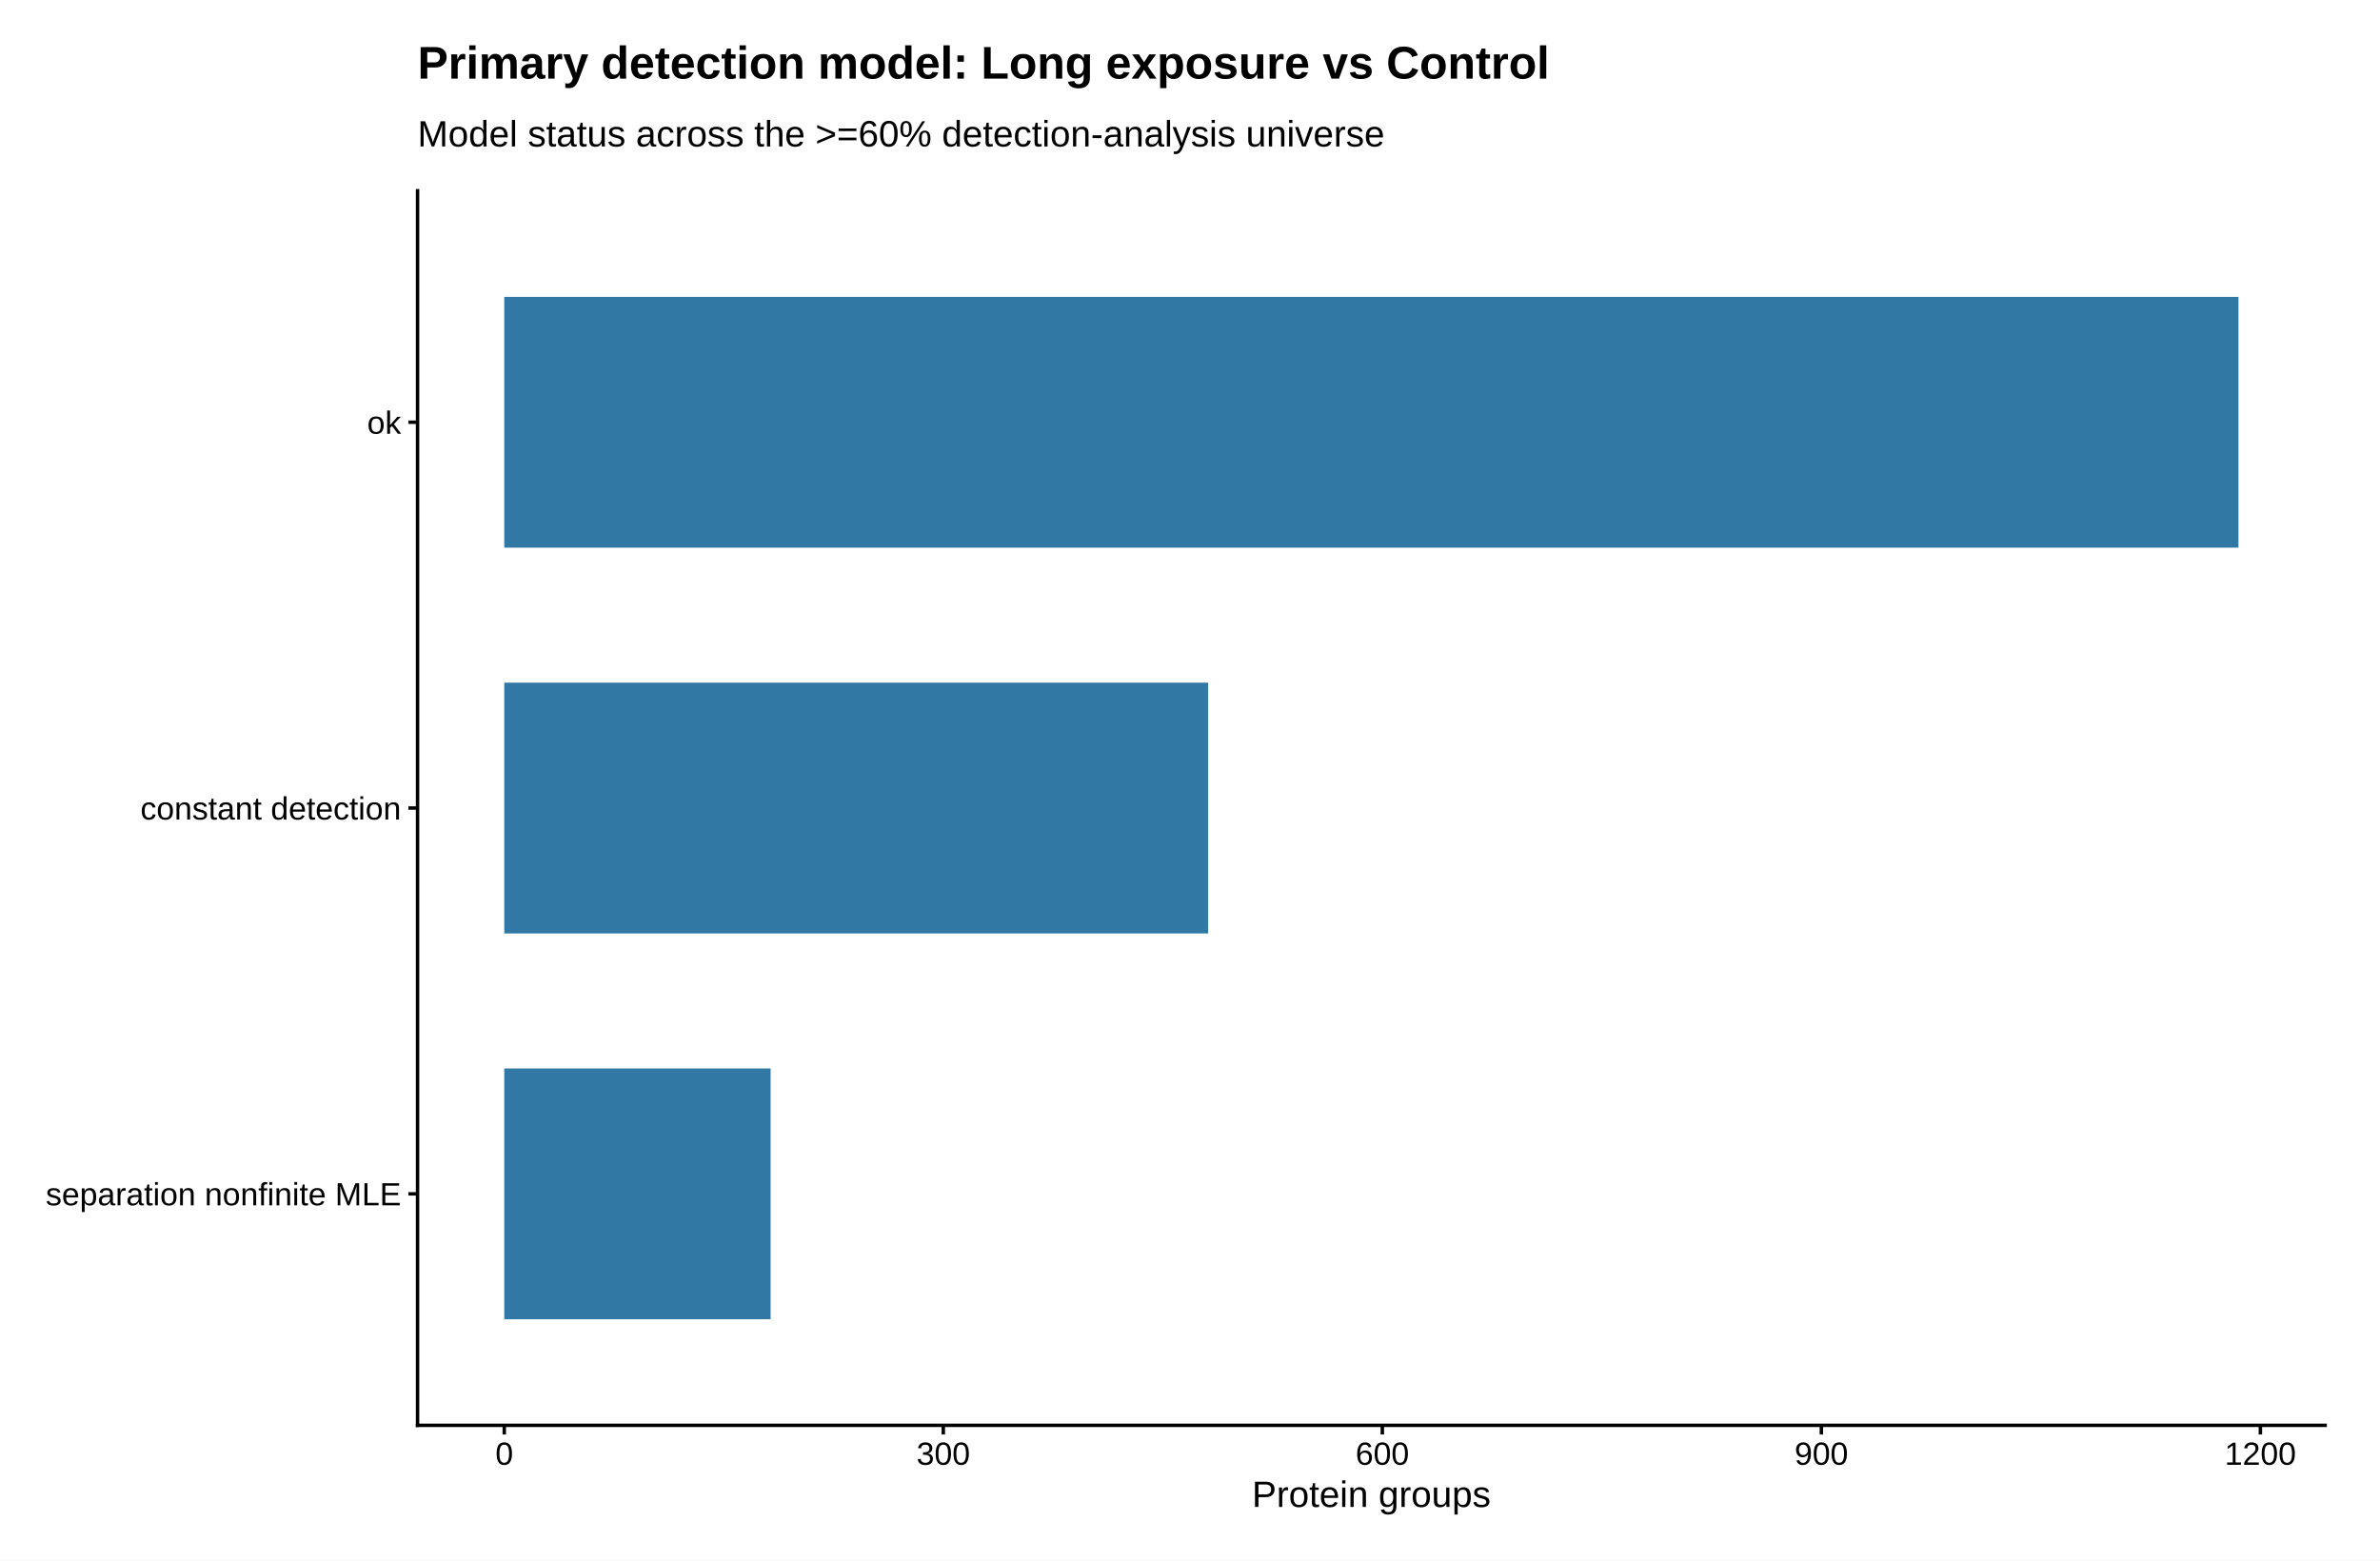
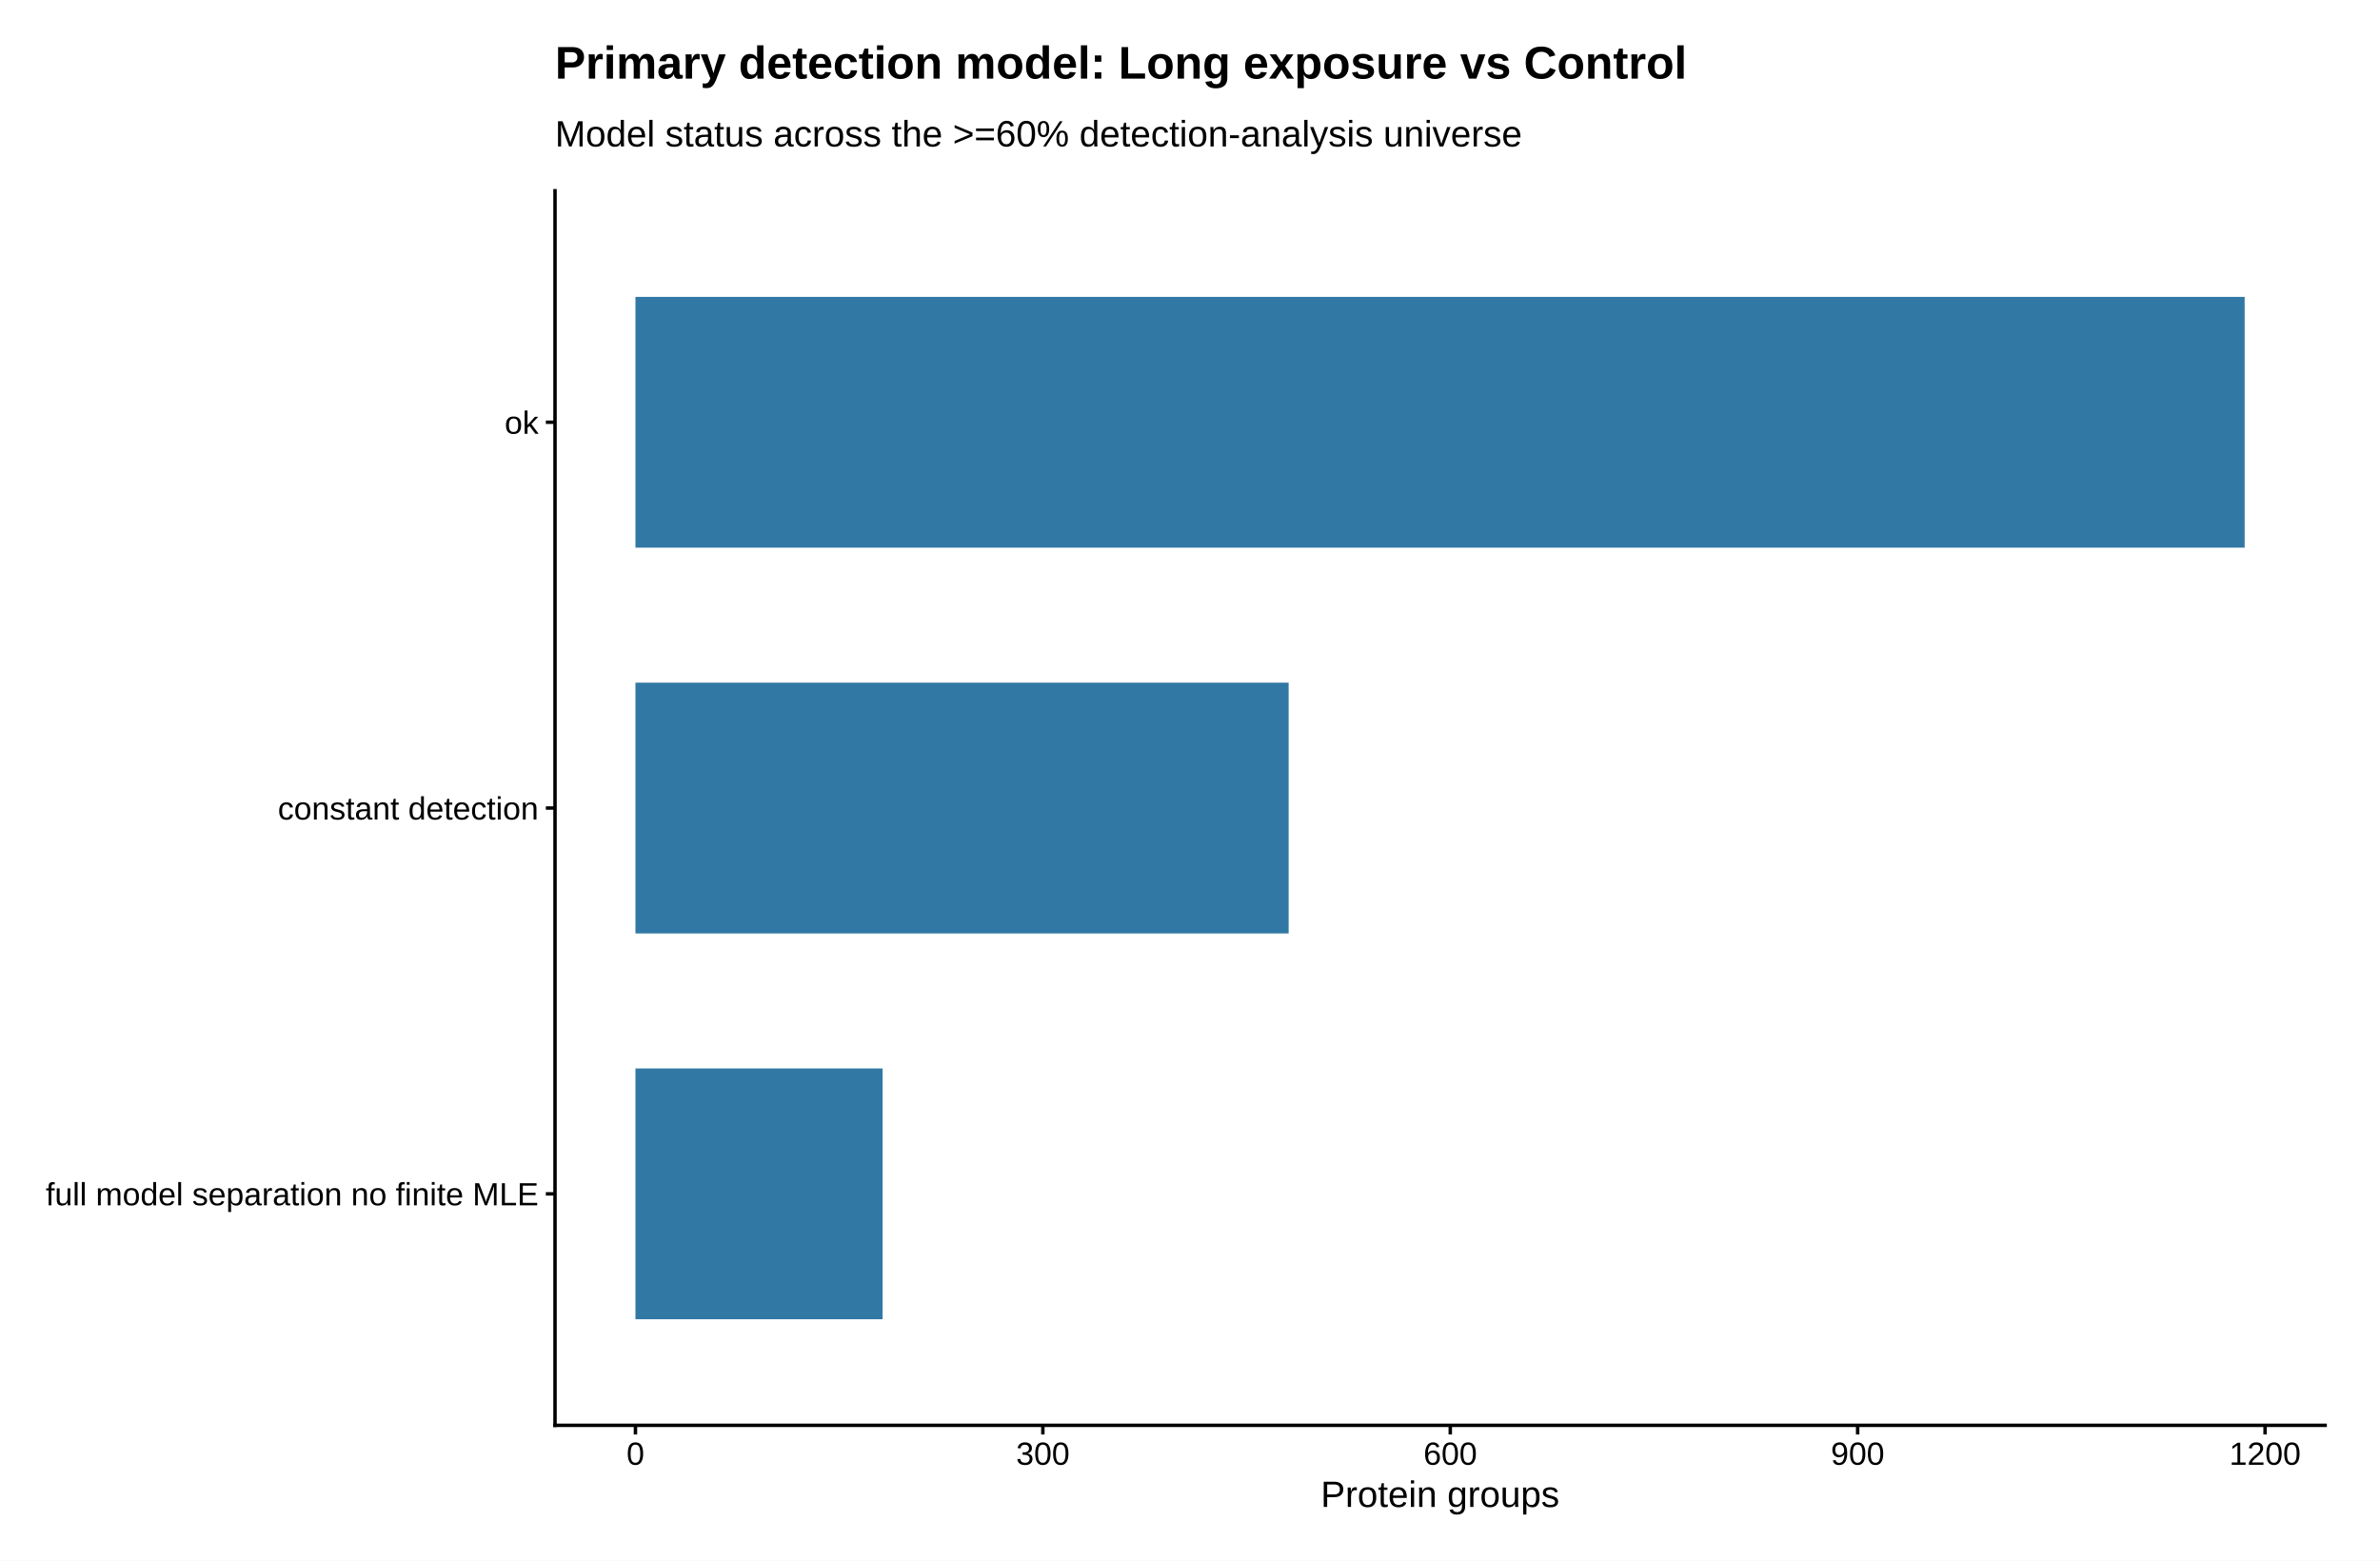
<svg xmlns="http://www.w3.org/2000/svg" class="svglite" width="518.74pt" height="340.16pt" viewBox="0 0 518.74 340.16">
  <defs>
    <style type="text/css">
    .svglite line, .svglite polyline, .svglite polygon, .svglite path, .svglite rect, .svglite circle {
      fill: none;
      stroke: #000000;
      stroke-linecap: round;
      stroke-linejoin: round;
      stroke-miterlimit: 10.00;
    }
    .svglite text {
      white-space: pre;
    }
  </style>
  </defs>
  <rect width="100%" height="100%" style="stroke: none; fill: #FFFFFF;" />
  <defs>
    <clipPath id="cpMC4wMHw1MTguNzR8MC4wMHwzNDAuMTY=">
      <rect x="0.00" y="0.00" width="518.74" height="340.16" />
    </clipPath>
  </defs>
  <g clip-path="url(#cpMC4wMHw1MTguNzR8MC4wMHwzNDAuMTY=)">
    <rect x="0.00" y="0.00" width="518.74" height="340.16" style="stroke-width: 0.78; stroke: #FFFFFF; fill: #FFFFFF;" />
  </g>
  <defs>
-     <clipPath id="cpOTEuMDF8NTA2Ljc4fDQxLjU5fDMxMC43Mg==">
-       <rect x="91.01" y="41.59" width="415.78" height="269.13" />
+     <clipPath id="cpMTIwLjk3fDUwNi43OHw0MS41OXwzMTAuNzI=">
+       <rect x="120.97" y="41.59" width="385.82" height="269.13" />
    </clipPath>
  </defs>
-   <g clip-path="url(#cpOTEuMDF8NTA2Ljc4fDQxLjU5fDMxMC43Mg==)">
-     <rect x="91.01" y="41.59" width="415.78" height="269.13" style="stroke-width: 0.78; stroke: none; fill: #FFFFFF;" />
-     <rect x="109.91" y="148.82" width="153.42" height="54.67" style="stroke-width: 0.78; stroke: none; stroke-linecap: butt; stroke-linejoin: miter; fill: #3178A5;" />
-     <rect x="109.91" y="64.72" width="377.98" height="54.67" style="stroke-width: 0.78; stroke: none; stroke-linecap: butt; stroke-linejoin: miter; fill: #3178A5;" />
-     <rect x="109.91" y="232.92" width="58.05" height="54.67" style="stroke-width: 0.78; stroke: none; stroke-linecap: butt; stroke-linejoin: miter; fill: #3178A5;" />
+   <g clip-path="url(#cpMTIwLjk3fDUwNi43OHw0MS41OXwzMTAuNzI=)">
+     <rect x="120.97" y="41.59" width="385.82" height="269.13" style="stroke-width: 0.78; stroke: none; fill: #FFFFFF;" />
+     <rect x="138.50" y="148.82" width="142.37" height="54.67" style="stroke-width: 0.78; stroke: none; stroke-linecap: butt; stroke-linejoin: miter; fill: #3178A5;" />
+     <rect x="138.50" y="232.92" width="53.87" height="54.67" style="stroke-width: 0.78; stroke: none; stroke-linecap: butt; stroke-linejoin: miter; fill: #3178A5;" />
+     <rect x="138.50" y="64.72" width="350.74" height="54.67" style="stroke-width: 0.78; stroke: none; stroke-linecap: butt; stroke-linejoin: miter; fill: #3178A5;" />
  </g>
  <g clip-path="url(#cpMC4wMHw1MTguNzR8MC4wMHwzNDAuMTY=)">
-     <polyline points="91.01,310.72 91.01,41.59 " style="stroke-width: 0.75; stroke-linecap: square;" />
-     <text x="87.42" y="262.76" text-anchor="end" style="font-size: 7.00px; font-family: &quot;Arial&quot;;" textLength="77.46px" lengthAdjust="spacingAndGlyphs">separation nonfinite MLE</text>
-     <text x="87.42" y="178.66" text-anchor="end" style="font-size: 7.00px; font-family: &quot;Arial&quot;;" textLength="56.83px" lengthAdjust="spacingAndGlyphs">constant detection</text>
-     <text x="87.42" y="94.56" text-anchor="end" style="font-size: 7.00px; font-family: &quot;Arial&quot;;" textLength="7.39px" lengthAdjust="spacingAndGlyphs">ok</text>
-     <polyline points="89.01,260.26 91.01,260.26 " style="stroke-width: 0.75; stroke-linecap: butt;" />
-     <polyline points="89.01,176.15 91.01,176.15 " style="stroke-width: 0.75; stroke-linecap: butt;" />
-     <polyline points="89.01,92.05 91.01,92.05 " style="stroke-width: 0.75; stroke-linecap: butt;" />
-     <polyline points="91.01,310.72 506.78,310.72 " style="stroke-width: 0.75; stroke-linecap: square;" />
-     <polyline points="109.91,312.71 109.91,310.72 " style="stroke-width: 0.75; stroke-linecap: butt;" />
-     <polyline points="205.60,312.71 205.60,310.72 " style="stroke-width: 0.75; stroke-linecap: butt;" />
-     <polyline points="301.29,312.71 301.29,310.72 " style="stroke-width: 0.75; stroke-linecap: butt;" />
-     <polyline points="396.98,312.71 396.98,310.72 " style="stroke-width: 0.75; stroke-linecap: butt;" />
-     <polyline points="492.67,312.71 492.67,310.72 " style="stroke-width: 0.75; stroke-linecap: butt;" />
-     <text x="109.91" y="319.32" text-anchor="middle" style="font-size: 7.00px; font-family: &quot;Arial&quot;;" textLength="3.90px" lengthAdjust="spacingAndGlyphs">0</text>
-     <text x="205.60" y="319.32" text-anchor="middle" style="font-size: 7.00px; font-family: &quot;Arial&quot;;" textLength="11.69px" lengthAdjust="spacingAndGlyphs">300</text>
-     <text x="301.29" y="319.32" text-anchor="middle" style="font-size: 7.00px; font-family: &quot;Arial&quot;;" textLength="11.69px" lengthAdjust="spacingAndGlyphs">600</text>
-     <text x="396.98" y="319.32" text-anchor="middle" style="font-size: 7.00px; font-family: &quot;Arial&quot;;" textLength="11.69px" lengthAdjust="spacingAndGlyphs">900</text>
-     <text x="492.67" y="319.32" text-anchor="middle" style="font-size: 7.00px; font-family: &quot;Arial&quot;;" textLength="15.58px" lengthAdjust="spacingAndGlyphs">1200</text>
-     <text x="298.90" y="328.51" text-anchor="middle" style="font-size: 8.00px; font-family: &quot;Arial&quot;;" textLength="52.04px" lengthAdjust="spacingAndGlyphs">Protein groups</text>
-     <text x="91.01" y="31.93" style="font-size: 8.00px; font-family: &quot;Arial&quot;;" textLength="210.85px" lengthAdjust="spacingAndGlyphs">Model status across the &gt;=60% detection-analysis universe</text>
-     <text x="91.01" y="17.13" style="font-size: 10.00px; font-weight: bold; font-family: &quot;Arial&quot;;" textLength="246.75px" lengthAdjust="spacingAndGlyphs">Primary detection model: Long exposure vs Control</text>
+     <polyline points="120.97,310.72 120.97,41.59 " style="stroke-width: 0.75; stroke-linecap: square;" />
+     <text x="117.38" y="262.76" text-anchor="end" style="font-size: 7.00px; font-family: &quot;Arial&quot;;" textLength="107.42px" lengthAdjust="spacingAndGlyphs">full model separation no finite MLE</text>
+     <text x="117.38" y="178.66" text-anchor="end" style="font-size: 7.00px; font-family: &quot;Arial&quot;;" textLength="56.83px" lengthAdjust="spacingAndGlyphs">constant detection</text>
+     <text x="117.38" y="94.56" text-anchor="end" style="font-size: 7.00px; font-family: &quot;Arial&quot;;" textLength="7.39px" lengthAdjust="spacingAndGlyphs">ok</text>
+     <polyline points="118.97,260.26 120.97,260.26 " style="stroke-width: 0.75; stroke-linecap: butt;" />
+     <polyline points="118.97,176.15 120.97,176.15 " style="stroke-width: 0.75; stroke-linecap: butt;" />
+     <polyline points="118.97,92.05 120.97,92.05 " style="stroke-width: 0.75; stroke-linecap: butt;" />
+     <polyline points="120.97,310.72 506.78,310.72 " style="stroke-width: 0.75; stroke-linecap: square;" />
+     <polyline points="138.50,312.71 138.50,310.72 " style="stroke-width: 0.75; stroke-linecap: butt;" />
+     <polyline points="227.30,312.71 227.30,310.72 " style="stroke-width: 0.75; stroke-linecap: butt;" />
+     <polyline points="316.10,312.71 316.10,310.72 " style="stroke-width: 0.75; stroke-linecap: butt;" />
+     <polyline points="404.89,312.71 404.89,310.72 " style="stroke-width: 0.75; stroke-linecap: butt;" />
+     <polyline points="493.69,312.71 493.69,310.72 " style="stroke-width: 0.75; stroke-linecap: butt;" />
+     <text x="138.50" y="319.32" text-anchor="middle" style="font-size: 7.00px; font-family: &quot;Arial&quot;;" textLength="3.90px" lengthAdjust="spacingAndGlyphs">0</text>
+     <text x="227.30" y="319.32" text-anchor="middle" style="font-size: 7.00px; font-family: &quot;Arial&quot;;" textLength="11.69px" lengthAdjust="spacingAndGlyphs">300</text>
+     <text x="316.10" y="319.32" text-anchor="middle" style="font-size: 7.00px; font-family: &quot;Arial&quot;;" textLength="11.69px" lengthAdjust="spacingAndGlyphs">600</text>
+     <text x="404.89" y="319.32" text-anchor="middle" style="font-size: 7.00px; font-family: &quot;Arial&quot;;" textLength="11.69px" lengthAdjust="spacingAndGlyphs">900</text>
+     <text x="493.69" y="319.32" text-anchor="middle" style="font-size: 7.00px; font-family: &quot;Arial&quot;;" textLength="15.58px" lengthAdjust="spacingAndGlyphs">1200</text>
+     <text x="313.88" y="328.51" text-anchor="middle" style="font-size: 8.00px; font-family: &quot;Arial&quot;;" textLength="52.04px" lengthAdjust="spacingAndGlyphs">Protein groups</text>
+     <text x="120.97" y="31.93" style="font-size: 8.00px; font-family: &quot;Arial&quot;;" textLength="210.85px" lengthAdjust="spacingAndGlyphs">Model status across the &gt;=60% detection-analysis universe</text>
+     <text x="120.97" y="17.13" style="font-size: 10.00px; font-weight: bold; font-family: &quot;Arial&quot;;" textLength="246.75px" lengthAdjust="spacingAndGlyphs">Primary detection model: Long exposure vs Control</text>
  </g>
</svg>
